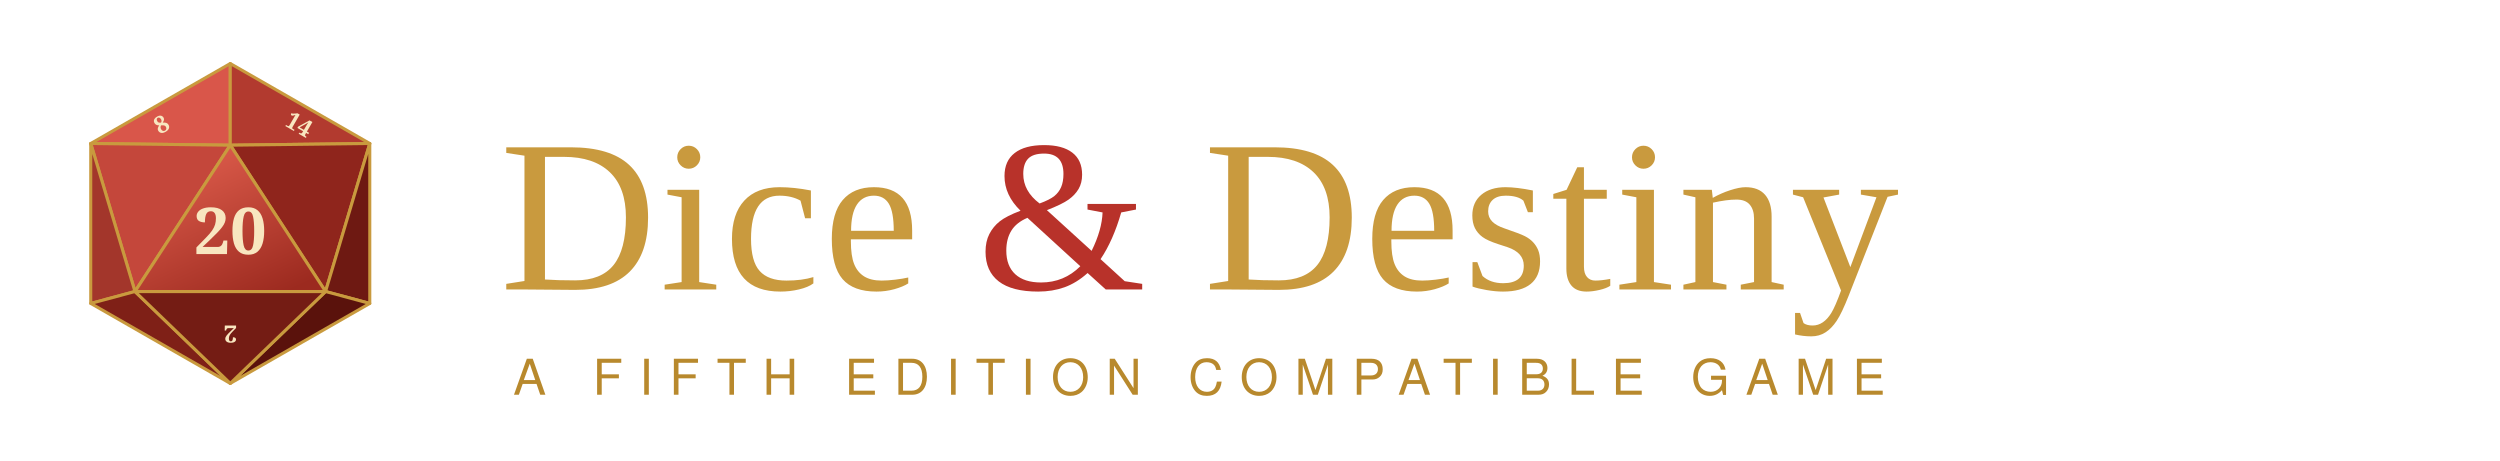
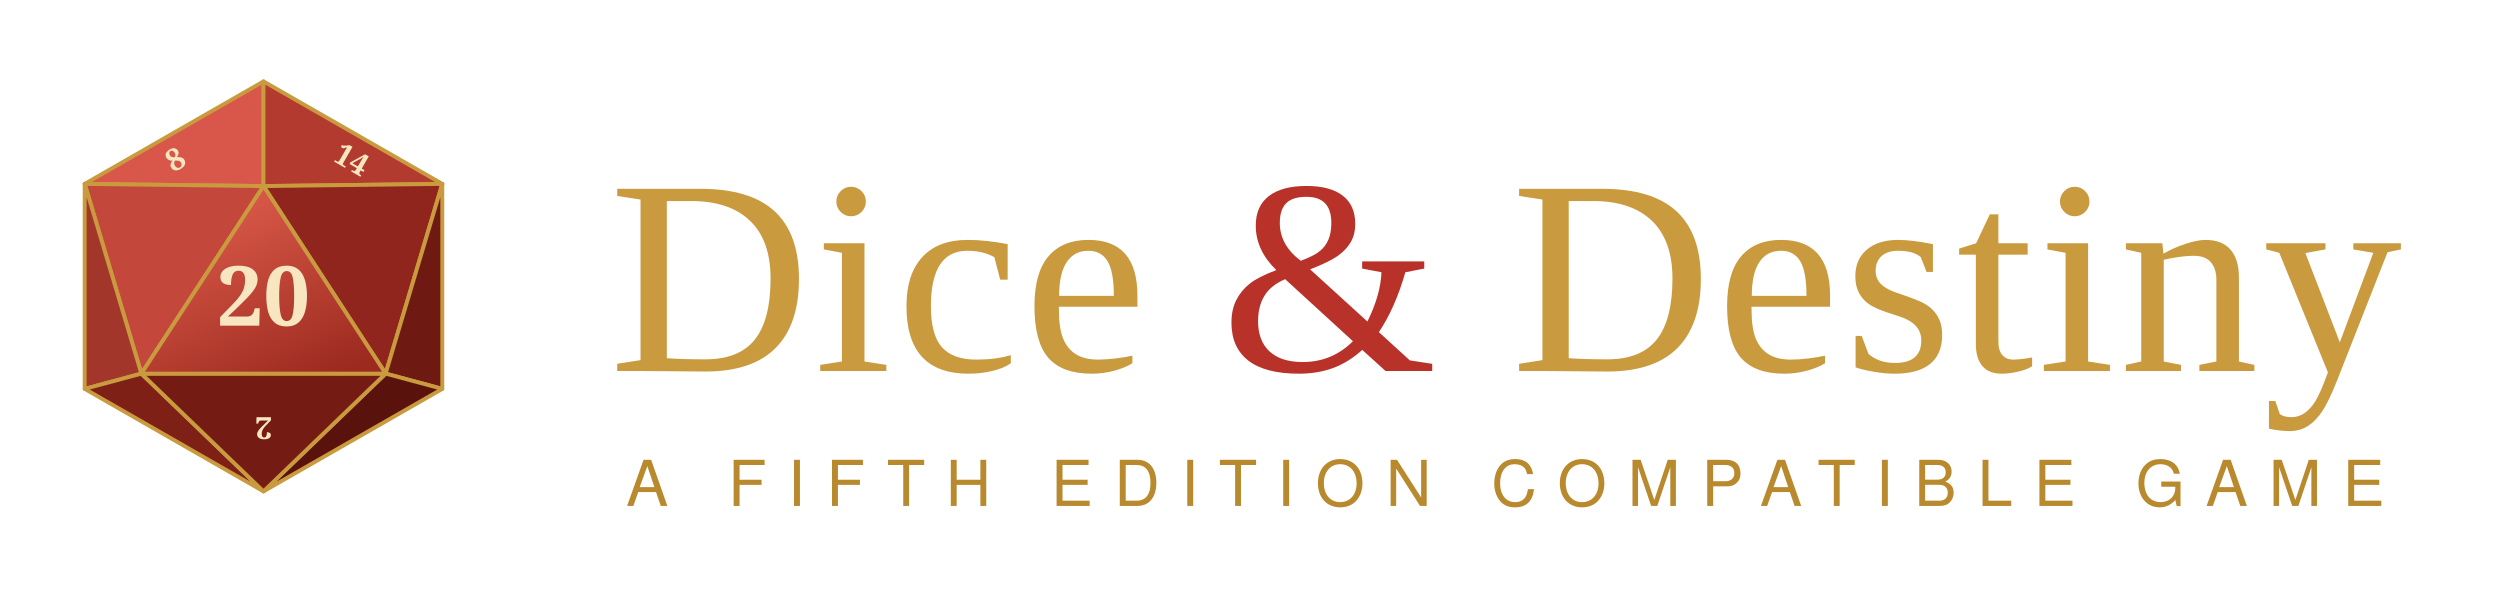
- <svg xmlns="http://www.w3.org/2000/svg" width="760" height="140" viewBox="0 0 760 140" role="img" aria-label="Dice &amp; Destiny">
+ <svg xmlns="http://www.w3.org/2000/svg" width="593" height="140" viewBox="7.5 0 593 140" role="img" aria-label="Dice &amp; Destiny">
  <svg x="10" y="10" width="120" height="120" viewBox="-6 -6 112 116">
    <defs>
      <linearGradient id="dd-face" x1="0.2" y1="0" x2="0.8" y2="1">
        <stop offset="0" stop-color="#e2604f" />
        <stop offset="1" stop-color="#9c2a1f" />
      </linearGradient>
    </defs>
    <polygon points="50,3 9,26.5 50,27" fill="#d9564a" stroke="#c99a3e" stroke-width="0.9" stroke-linejoin="round" />
    <polygon points="50,3 91,26.5 50,27" fill="#b23a2f" stroke="#c99a3e" stroke-width="0.9" stroke-linejoin="round" />
    <polygon points="9,26.5 50,27 22,70" fill="#c4473b" stroke="#c99a3e" stroke-width="0.9" stroke-linejoin="round" />
    <polygon points="91,26.5 50,27 78,70" fill="#8f251c" stroke="#c99a3e" stroke-width="0.9" stroke-linejoin="round" />
    <polygon points="9,26.5 9,73.5 22,70" fill="#a3362b" stroke="#c99a3e" stroke-width="0.9" stroke-linejoin="round" />
    <polygon points="91,26.5 91,73.5 78,70" fill="#6e1912" stroke="#c99a3e" stroke-width="0.9" stroke-linejoin="round" />
    <polygon points="9,73.5 50,97 22,70" fill="#7f2017" stroke="#c99a3e" stroke-width="0.9" stroke-linejoin="round" />
    <polygon points="91,73.5 50,97 78,70" fill="#5a120c" stroke="#c99a3e" stroke-width="0.9" stroke-linejoin="round" />
    <polygon points="22,70 78,70 50,97" fill="#741c14" stroke="#c99a3e" stroke-width="0.9" stroke-linejoin="round" />
    <polygon points="50,27 22,70 78,70" fill="url(#dd-face)" stroke="#c99a3e" stroke-width="0.9" stroke-linejoin="round" />
    <text x="50" y="59" text-anchor="middle" font-family="Caladea, serif" font-weight="bold" font-size="19" fill="#f8e6c0">20</text>
    <text x="31" y="23" text-anchor="middle" font-family="Caladea, serif" font-weight="bold" font-size="7" fill="#f8e6c0" transform="rotate(-30 31 23)">8</text>
    <text x="69" y="23" text-anchor="middle" font-family="Caladea, serif" font-weight="bold" font-size="7" fill="#f8e6c0" transform="rotate(30 69 23)">14</text>
    <text x="50" y="84" text-anchor="middle" font-family="Caladea, serif" font-weight="bold" font-size="7" fill="#f8e6c0" transform="rotate(180 50 82)">2</text>
  </svg>
  <text x="152" y="88" font-family="Georgia, 'Times New Roman', serif" font-size="66" fill="#c99a3e" letter-spacing="1">Dice <tspan fill="#b8322a">&amp;</tspan> Destiny</text>
  <text x="156" y="120" font-family="Helvetica, Arial, sans-serif" font-size="15" fill="#b8892d" letter-spacing="5">A FIFTH EDITION COMPATIBLE GAME</text>
</svg>
